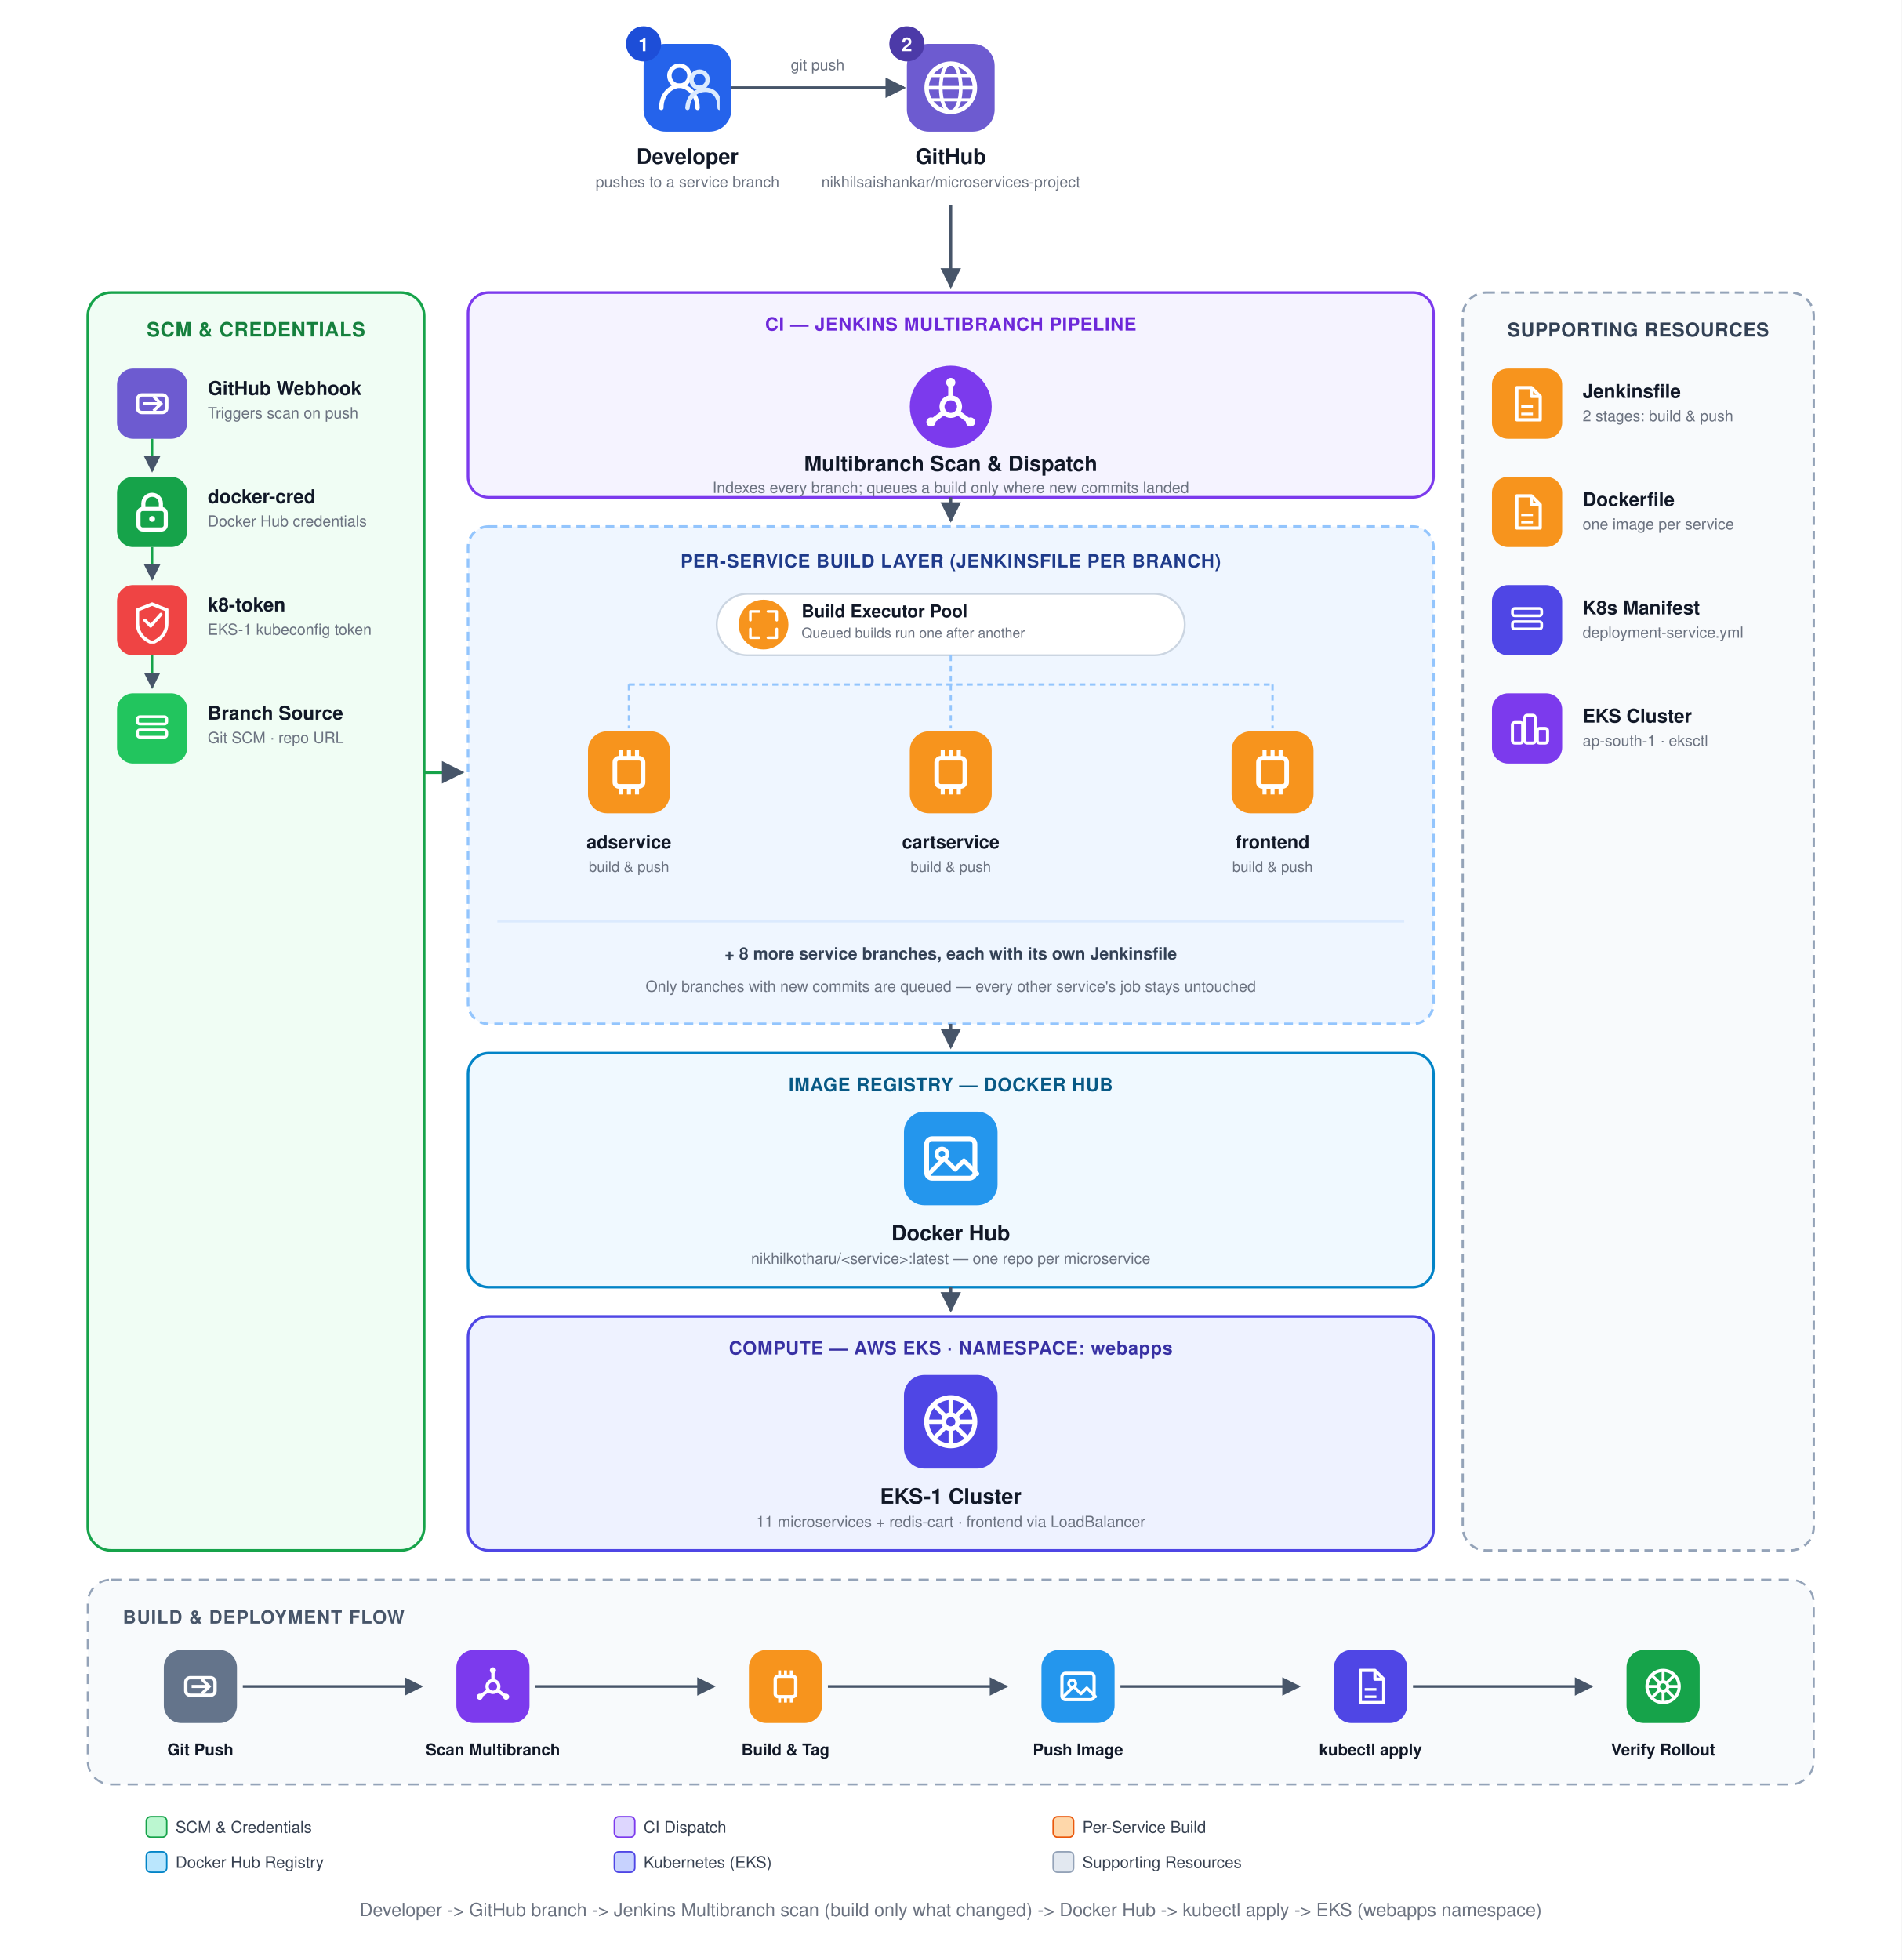
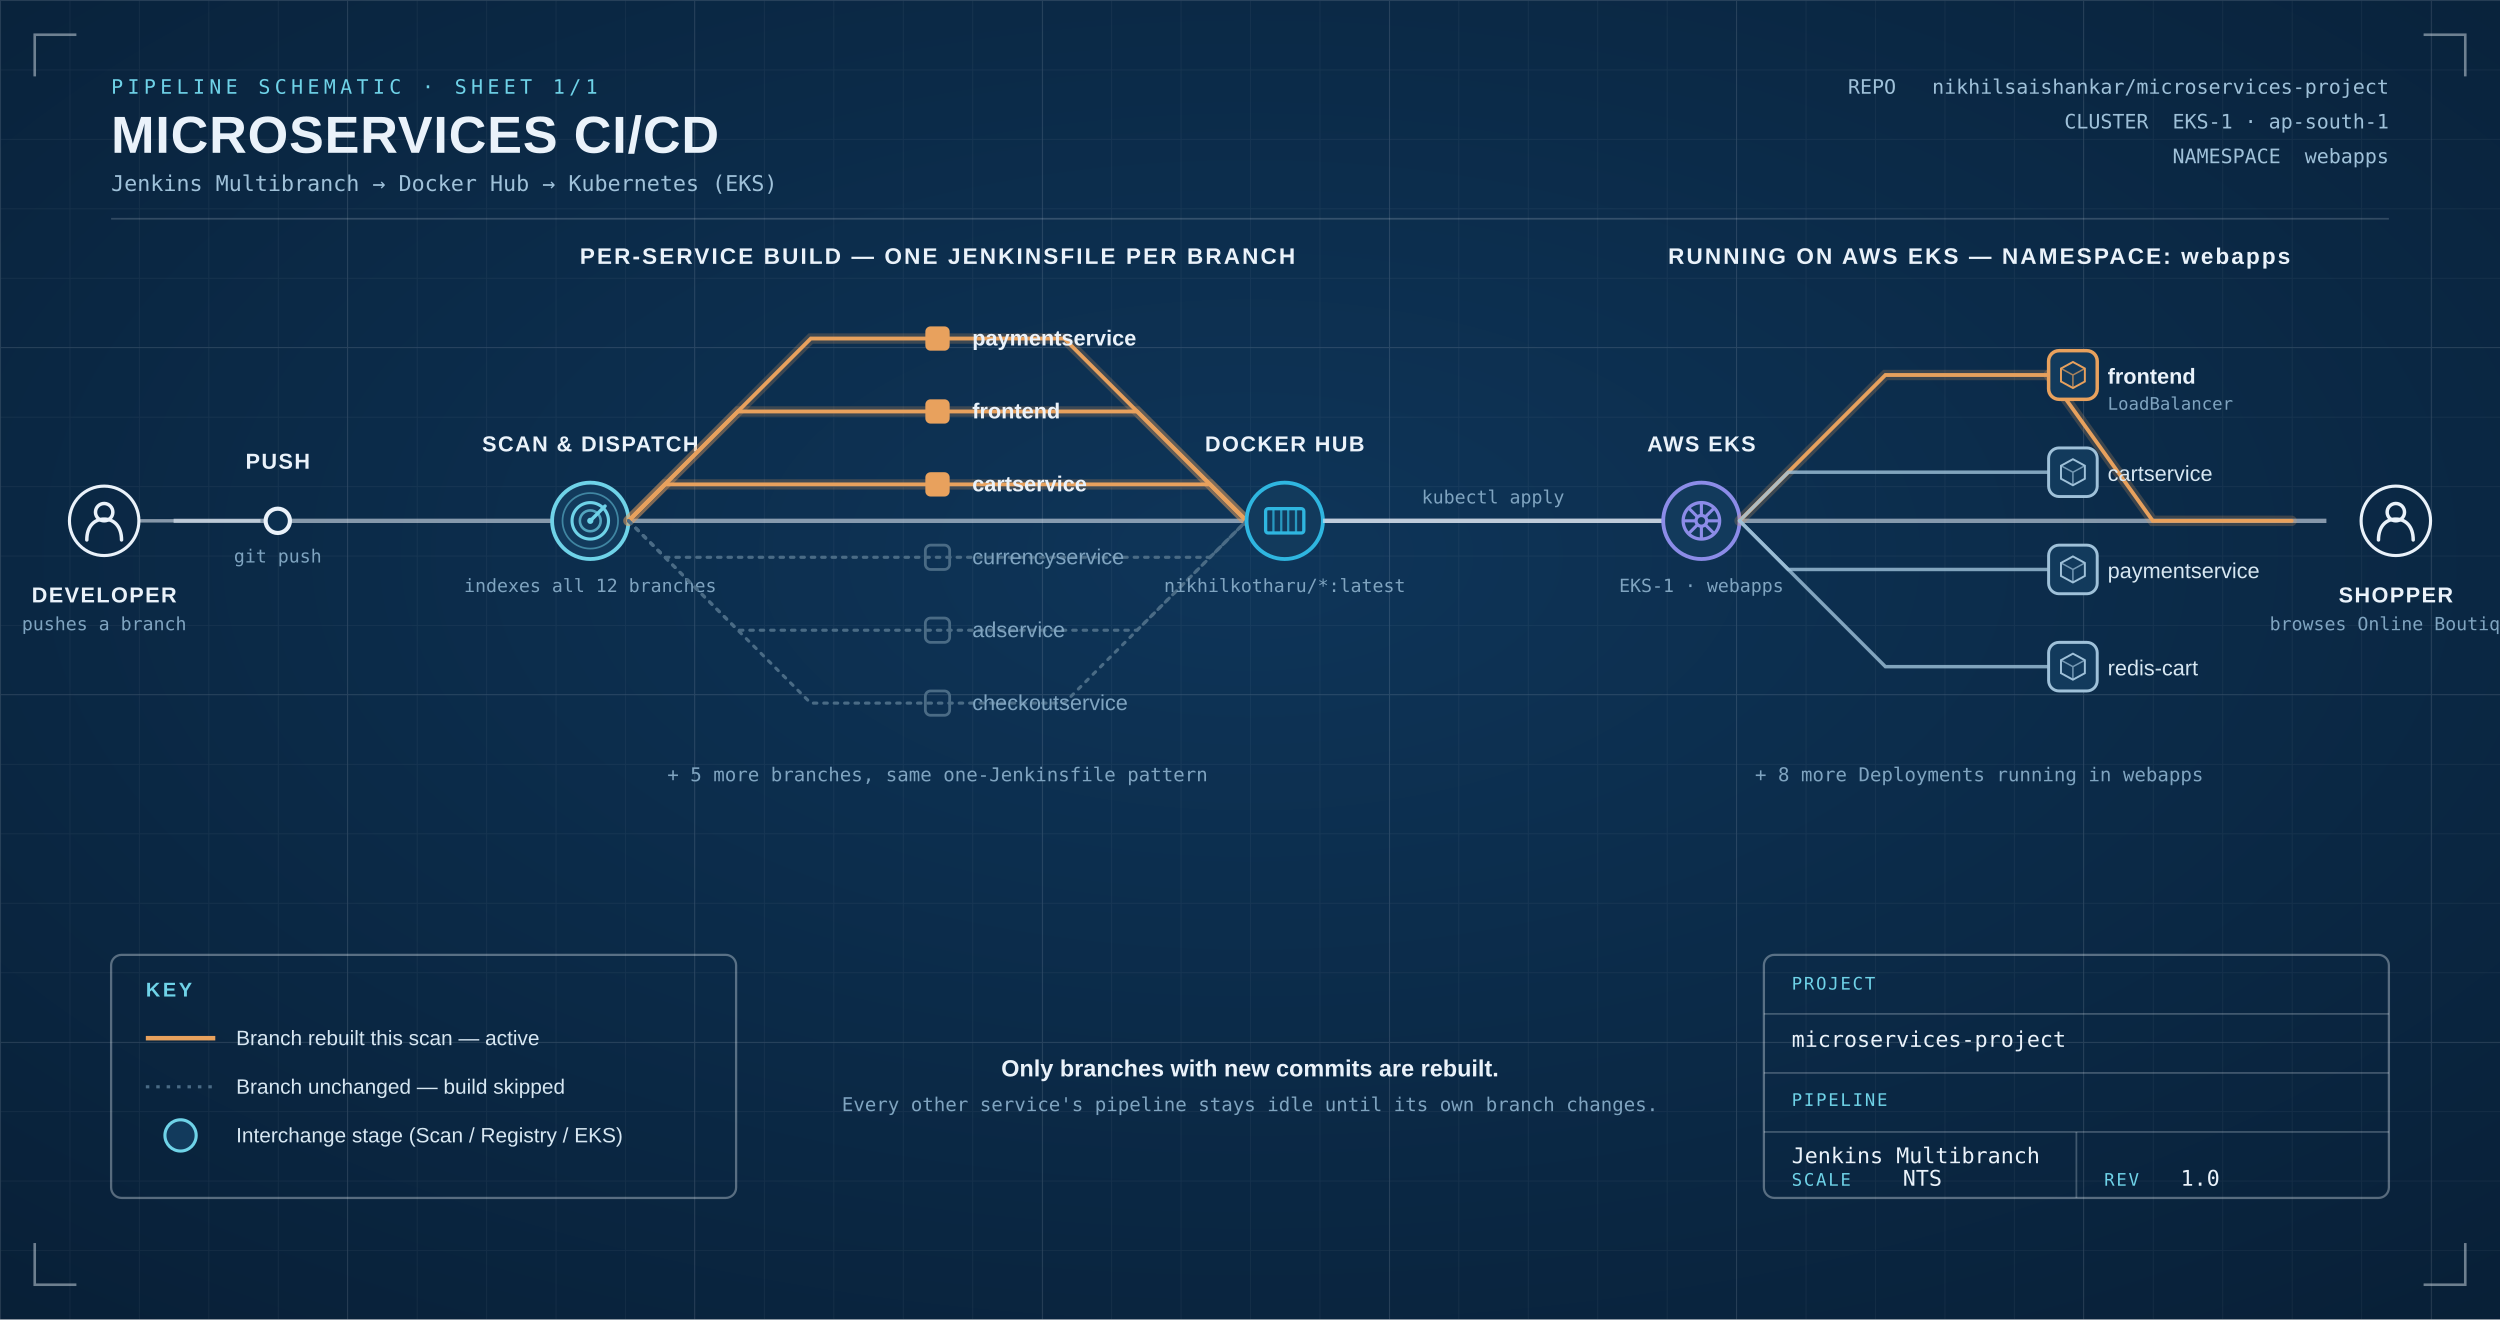
- <svg xmlns="http://www.w3.org/2000/svg" viewBox="0 0 1300 1340" font-family="'Segoe UI', Helvetica, Arial, sans-serif">
+ <svg xmlns="http://www.w3.org/2000/svg" viewBox="0 0 1440 760" font-family="'Helvetica Neue', Arial, sans-serif">
  <defs>
-     <marker id="arrow" viewBox="0 0 10 10" refX="9" refY="5" markerWidth="7" markerHeight="7" orient="auto-start-reverse">
-       <path d="M0,0 L10,5 L0,10 z" fill="#475569" />
-     </marker>
-     <symbol id="i-users" viewBox="0 0 32 32">
-       <circle cx="12" cy="10" r="5" fill="none" stroke="#ffffff" stroke-width="2.2" />
-       <path d="M3,26 c0,-8 6,-11 9,-11 s9,3 9,11" fill="none" stroke="#ffffff" stroke-width="2.2" stroke-linecap="round" />
-       <circle cx="22" cy="12" r="4" fill="none" stroke="#dbeafe" stroke-width="2.2" />
-       <path d="M16,26 c0.5,-6.5 5,-9 9,-9 s7,3 7,9" fill="none" stroke="#dbeafe" stroke-width="2.2" stroke-linecap="round" />
+     <pattern id="grid-fine" width="40" height="40" patternUnits="userSpaceOnUse">
+       <path d="M40 0 H0 V40" fill="none" stroke="#EAF2FA" stroke-opacity="0.05" stroke-width="1" />
+     </pattern>
+     <pattern id="grid-major" width="200" height="200" patternUnits="userSpaceOnUse">
+       <path d="M200 0 H0 V200" fill="none" stroke="#EAF2FA" stroke-opacity="0.09" stroke-width="1.2" />
+     </pattern>
+     <radialGradient id="vignette" cx="50%" cy="42%" r="78%">
+       <stop offset="0%" stop-color="#0E3559" />
+       <stop offset="100%" stop-color="#081F36" />
+     </radialGradient>
+     <symbol id="i-person" viewBox="0 0 32 32">
+       <circle cx="16" cy="11" r="5" fill="none" stroke="currentColor" stroke-width="2" />
+       <path d="M6,27 C6,19 10.5,15 16,15 C21.5,15 26,19 26,27" fill="none" stroke="currentColor" stroke-width="2" stroke-linecap="round" />
    </symbol>
-     <symbol id="i-globe" viewBox="0 0 32 32">
-       <circle cx="16" cy="16" r="12" fill="none" stroke="#ffffff" stroke-width="2.2" />
-       <ellipse cx="16" cy="16" rx="5" ry="12" fill="none" stroke="#ffffff" stroke-width="1.8" />
-       <line x1="4" y1="16" x2="28" y2="16" stroke="#ffffff" stroke-width="1.8" />
-       <path d="M6,10 h20 M6,22 h20" fill="none" stroke="#ffffff" stroke-width="1.5" />
+     <symbol id="i-scan" viewBox="0 0 32 32">
+       <circle cx="16" cy="16" r="10.5" fill="none" stroke="currentColor" stroke-width="1.8" />
+       <circle cx="16" cy="16" r="6" fill="none" stroke="currentColor" stroke-width="1.5" stroke-opacity="0.7" />
+       <line x1="16" y1="16" x2="24.5" y2="7.5" stroke="currentColor" stroke-width="2" stroke-linecap="round" />
+       <circle cx="16" cy="16" r="1.8" fill="currentColor" />
    </symbol>
-     <symbol id="i-nat" viewBox="0 0 32 32">
-       <rect x="6" y="10" width="20" height="12" rx="3" fill="none" stroke="#ffffff" stroke-width="2.3" />
-       <path d="M10,16 h12 m-5,-5 l5,5 l-5,5" fill="none" stroke="#ffffff" stroke-width="2.1" />
+     <symbol id="i-container" viewBox="0 0 32 32">
+       <rect x="5" y="9" width="22" height="14" rx="1.4" fill="none" stroke="currentColor" stroke-width="1.9" />
+       <line x1="9.5" y1="9" x2="9.5" y2="23" stroke="currentColor" stroke-width="1.3" stroke-opacity="0.75" />
+       <line x1="14" y1="9" x2="14" y2="23" stroke="currentColor" stroke-width="1.3" stroke-opacity="0.75" />
+       <line x1="18" y1="9" x2="18" y2="23" stroke="currentColor" stroke-width="1.3" stroke-opacity="0.75" />
+       <line x1="22.5" y1="9" x2="22.5" y2="23" stroke="currentColor" stroke-width="1.3" stroke-opacity="0.75" />
    </symbol>
-     <symbol id="i-hub" viewBox="0 0 32 32">
-       <circle cx="16" cy="16" r="4" fill="none" stroke="#ffffff" stroke-width="2.3" />
-       <line x1="16" y1="12" x2="16" y2="5" stroke="#ffffff" stroke-width="2.3" />
-       <line x1="19" y1="18.5" x2="25" y2="23" stroke="#ffffff" stroke-width="2.3" />
-       <line x1="13" y1="18.5" x2="7" y2="23" stroke="#ffffff" stroke-width="2.3" />
-       <circle cx="16" cy="5" r="2.1" fill="#ffffff" />
-       <circle cx="25" cy="23" r="2.1" fill="#ffffff" />
-       <circle cx="7" cy="23" r="2.1" fill="#ffffff" />
+     <symbol id="i-helm" viewBox="0 0 32 32">
+       <circle cx="16" cy="16" r="10.5" fill="none" stroke="currentColor" stroke-width="1.9" />
+       <circle cx="16" cy="16" r="3.1" fill="none" stroke="currentColor" stroke-width="1.9" />
+       <line x1="16" y1="5.5" x2="16" y2="12.9" stroke="currentColor" stroke-width="1.8" />
+       <line x1="16" y1="19.1" x2="16" y2="26.5" stroke="currentColor" stroke-width="1.8" />
+       <line x1="5.5" y1="16" x2="12.9" y2="16" stroke="currentColor" stroke-width="1.8" />
+       <line x1="19.1" y1="16" x2="26.5" y2="16" stroke="currentColor" stroke-width="1.8" />
+       <line x1="8.9" y1="8.9" x2="13.7" y2="13.7" stroke="currentColor" stroke-width="1.8" />
+       <line x1="18.3" y1="18.3" x2="23.1" y2="23.1" stroke="currentColor" stroke-width="1.8" />
+       <line x1="23.1" y1="8.9" x2="18.3" y2="13.7" stroke="currentColor" stroke-width="1.8" />
+       <line x1="13.7" y1="18.3" x2="8.9" y2="23.1" stroke="currentColor" stroke-width="1.8" />
    </symbol>
-     <symbol id="i-chip" viewBox="0 0 32 32">
-       <rect x="9" y="9" width="14" height="14" rx="2" fill="none" stroke="#ffffff" stroke-width="2.3" />
-       <line x1="12" y1="9" x2="12" y2="5" stroke="#ffffff" stroke-width="2" />
-       <line x1="16" y1="9" x2="16" y2="5" stroke="#ffffff" stroke-width="2" />
-       <line x1="20" y1="9" x2="20" y2="5" stroke="#ffffff" stroke-width="2" />
-       <line x1="12" y1="23" x2="12" y2="27" stroke="#ffffff" stroke-width="2" />
-       <line x1="16" y1="23" x2="16" y2="27" stroke="#ffffff" stroke-width="2" />
-       <line x1="20" y1="23" x2="20" y2="27" stroke="#ffffff" stroke-width="2" />
-     </symbol>
-     <symbol id="i-shield" viewBox="0 0 32 32">
-       <path d="M16,5 l10,4 v9 c0,7.5 -5,11.5 -10,13.5 c-5,-2 -10,-6 -10,-13.5 v-9 z" fill="none" stroke="#ffffff" stroke-width="2.3" />
-       <path d="M11,16 l4,4 l7,-8" fill="none" stroke="#ffffff" stroke-width="2.2" stroke-linecap="round" stroke-linejoin="round" />
-     </symbol>
-     <symbol id="i-list" viewBox="0 0 32 32">
-       <rect x="6" y="8" width="20" height="5" rx="1.5" fill="none" stroke="#ffffff" stroke-width="1.9" />
-       <rect x="6" y="17" width="20" height="5" rx="1.5" fill="none" stroke="#ffffff" stroke-width="1.9" />
-     </symbol>
-     <symbol id="i-doc" viewBox="0 0 32 32">
-       <path d="M9,5 h10 l6,6 v16 h-16 z" fill="none" stroke="#ffffff" stroke-width="2.2" stroke-linejoin="round" />
-       <path d="M19,5 v6 h6" fill="none" stroke="#ffffff" stroke-width="2.2" stroke-linejoin="round" />
-       <line x1="12" y1="18" x2="20" y2="18" stroke="#ffffff" stroke-width="1.8" />
-       <line x1="12" y1="23" x2="20" y2="23" stroke="#ffffff" stroke-width="1.8" />
-     </symbol>
-     <symbol id="i-image" viewBox="0 0 32 32">
-       <rect x="5" y="7" width="22" height="18" rx="2.5" fill="none" stroke="#ffffff" stroke-width="2.2" />
-       <circle cx="12" cy="14" r="2.4" fill="none" stroke="#ffffff" stroke-width="1.9" />
-       <path d="M6,23 l7,-7 l5,5 l4,-4 l6,6" fill="none" stroke="#ffffff" stroke-width="2" stroke-linejoin="round" stroke-linecap="round" />
-     </symbol>
-     <symbol id="i-scale" viewBox="0 0 32 32">
-       <rect x="6" y="12" width="7" height="14" rx="1.5" fill="none" stroke="#ffffff" stroke-width="2.1" />
-       <rect x="14.5" y="7" width="7" height="19" rx="1.5" fill="none" stroke="#ffffff" stroke-width="2.1" />
-       <rect x="23" y="16" width="7" height="10" rx="1.5" fill="none" stroke="#ffffff" stroke-width="2.1" />
-     </symbol>
-     <symbol id="i-expand" viewBox="0 0 32 32">
-       <path d="M4,12 V4 H12" fill="none" stroke="#ffffff" stroke-width="2.4" stroke-linecap="round" stroke-linejoin="round" />
-       <path d="M28,12 V4 H20" fill="none" stroke="#ffffff" stroke-width="2.4" stroke-linecap="round" stroke-linejoin="round" />
-       <path d="M4,20 V28 H12" fill="none" stroke="#ffffff" stroke-width="2.4" stroke-linecap="round" stroke-linejoin="round" />
-       <path d="M28,20 V28 H20" fill="none" stroke="#ffffff" stroke-width="2.4" stroke-linecap="round" stroke-linejoin="round" />
-     </symbol>
-     <symbol id="i-lock" viewBox="0 0 24 24">
-       <rect x="5" y="10.5" width="14" height="10.5" rx="2.2" fill="none" stroke="currentColor" stroke-width="2.1" />
-       <path d="M7.5,10.5 v-2.8 a4.5,4.5 0 0 1 9,0 v2.8" fill="none" stroke="currentColor" stroke-width="2.1" />
-       <circle cx="12" cy="15.6" r="1.5" fill="currentColor" />
-     </symbol>
-     <symbol id="i-wheel" viewBox="0 0 32 32">
-       <circle cx="16" cy="16" r="11" fill="none" stroke="#ffffff" stroke-width="2.2" />
-       <circle cx="16" cy="16" r="3.2" fill="none" stroke="#ffffff" stroke-width="2.2" />
-       <line x1="16" y1="5" x2="16" y2="12.8" stroke="#ffffff" stroke-width="2" />
-       <line x1="16" y1="19.2" x2="16" y2="27" stroke="#ffffff" stroke-width="2" />
-       <line x1="5" y1="16" x2="12.8" y2="16" stroke="#ffffff" stroke-width="2" />
-       <line x1="19.2" y1="16" x2="27" y2="16" stroke="#ffffff" stroke-width="2" />
-       <line x1="8.3" y1="8.3" x2="13.5" y2="13.5" stroke="#ffffff" stroke-width="2" />
-       <line x1="18.5" y1="18.5" x2="23.7" y2="23.7" stroke="#ffffff" stroke-width="2" />
-       <line x1="23.7" y1="8.3" x2="18.5" y2="13.5" stroke="#ffffff" stroke-width="2" />
-       <line x1="13.5" y1="18.5" x2="8.3" y2="23.7" stroke="#ffffff" stroke-width="2" />
+     <symbol id="i-pod" viewBox="0 0 32 32">
+       <path d="M16,4 L27,10 V22 L16,28 L5,22 V10 Z" fill="none" stroke="currentColor" stroke-width="1.8" />
+       <path d="M16,16 L27,10 M16,16 V28 M16,16 L5,10" fill="none" stroke="currentColor" stroke-width="1.4" stroke-opacity="0.7" />
    </symbol>
  </defs>
-   <rect x="0" y="0" width="1300" height="1340" fill="#ffffff" />
-   <g>
-     <rect x="440" y="30" width="60" height="60" rx="15" fill="#2563eb" />
-     <use href="#i-users" x="448" y="38" width="44" height="44" />
-     <circle cx="440" cy="30" r="12" fill="#1d4ed8" />
-     <text x="440" y="35" text-anchor="middle" font-size="13" font-weight="800" fill="#ffffff">1</text>
-     <text x="470" y="112" text-anchor="middle" font-size="14.5" font-weight="700" fill="#111827">Developer</text>
-     <text x="470" y="128" text-anchor="middle" font-size="10.5" fill="#6b7280">pushes to a service branch</text>
+   <rect x="0" y="0" width="1440" height="760" fill="url(#vignette)" />
+   <rect x="0" y="0" width="1440" height="760" fill="url(#grid-fine)" />
+   <rect x="0" y="0" width="1440" height="760" fill="url(#grid-major)" />
+   <g stroke="#EAF2FA" stroke-opacity="0.45" stroke-width="1.5" fill="none">
+     <path d="M20,44 V20 H44" />
+     <path d="M1396,20 H1420 V44" />
+     <path d="M20,716 V740 H44" />
+     <path d="M1396,740 H1420 V716" />
  </g>
-   <line x1="500" y1="60" x2="618" y2="60" stroke="#475569" stroke-width="2" marker-end="url(#arrow)" />
-   <text x="559" y="48" text-anchor="middle" font-size="10.5" fill="#6b7280">git push</text>
-   <g>
-     <rect x="620" y="30" width="60" height="60" rx="15" fill="#6d5bd0" />
-     <use href="#i-globe" x="628" y="38" width="44" height="44" />
-     <circle cx="620" cy="30" r="12" fill="#4c3aa8" />
-     <text x="620" y="35" text-anchor="middle" font-size="13" font-weight="800" fill="#ffffff">2</text>
-     <text x="650" y="112" text-anchor="middle" font-size="14.5" font-weight="700" fill="#111827">GitHub</text>
-     <text x="650" y="128" text-anchor="middle" font-size="10.5" fill="#6b7280">nikhilsaishankar/microservices-project</text>
+   <text x="64" y="54" font-family="ui-monospace,'SF Mono',Consolas,monospace" font-size="11.5" letter-spacing="2.5" fill="#6FD3E8">PIPELINE SCHEMATIC · SHEET 1/1</text>
+   <text x="64" y="88" font-size="30" font-weight="800" letter-spacing="0.5" fill="#EAF2FA">MICROSERVICES CI/CD</text>
+   <text x="64" y="110" font-family="ui-monospace,'SF Mono',Consolas,monospace" font-size="12.5" fill="#9FC1D9">Jenkins Multibranch → Docker Hub → Kubernetes (EKS)</text>
+   <g font-family="ui-monospace,'SF Mono',Consolas,monospace" font-size="11.5" fill="#9FC1D9" text-anchor="end">
+     <text x="1376" y="54">REPO   nikhilsaishankar/microservices-project</text>
+     <text x="1376" y="74">CLUSTER  EKS-1 · ap-south-1</text>
+     <text x="1376" y="94">NAMESPACE  webapps</text>
  </g>
-   <line x1="650" y1="140" x2="650" y2="196" stroke="#475569" stroke-width="2" marker-end="url(#arrow)" />
-   <rect x="60" y="200" width="230" height="860" rx="16" fill="#f0fdf4" stroke="#16a34a" stroke-width="1.8" />
-   <text x="175" y="230" text-anchor="middle" font-size="13.5" font-weight="800" fill="#15803d" letter-spacing="0.4">SCM &amp; CREDENTIALS</text>
-   <g>
-     <rect x="80" y="252" width="48" height="48" rx="11" fill="#6d5bd0" />
-     <use href="#i-nat" x="88" y="260" width="32" height="32" />
-     <text x="142" y="270" font-size="13" font-weight="700" fill="#111827">GitHub Webhook</text>
-     <text x="142" y="286" font-size="10.5" fill="#6b7280">Triggers scan on push</text>
+   <line x1="64" y1="126" x2="1376" y2="126" stroke="#EAF2FA" stroke-opacity="0.18" stroke-width="1" />
+   <line x1="100" y1="300" x2="1340" y2="300" stroke="#EAF2FA" stroke-opacity="0.55" stroke-width="2.5" />
+   <text x="540" y="152" text-anchor="middle" font-size="13" font-weight="700" letter-spacing="1.2" fill="#EAF2FA">PER-SERVICE BUILD — ONE JENKINSFILE PER BRANCH</text>
+   <text x="1140" y="152" text-anchor="middle" font-size="13" font-weight="700" letter-spacing="1.2" fill="#EAF2FA">RUNNING ON AWS EKS — NAMESPACE: webapps</text>
+   <g color="#EAF2FA">
+     <circle cx="60" cy="300" r="20" fill="none" stroke="#EAF2FA" stroke-width="1.8" />
+     <use href="#i-person" x="44" y="284" width="32" height="32" />
  </g>
-   <line x1="104" y1="300" x2="104" y2="322" stroke="#16a34a" stroke-width="1.6" marker-end="url(#arrow)" />
-   <g>
-     <rect x="80" y="326" width="48" height="48" rx="11" fill="#16a34a" />
-     <use href="#i-lock" x="88" y="334" width="32" height="32" color="#ffffff" />
-     <text x="142" y="344" font-size="13" font-weight="700" fill="#111827">docker-cred</text>
-     <text x="142" y="360" font-size="10.5" fill="#6b7280">Docker Hub credentials</text>
-   </g>
-   <line x1="104" y1="374" x2="104" y2="396" stroke="#16a34a" stroke-width="1.6" marker-end="url(#arrow)" />
-   <g>
-     <rect x="80" y="400" width="48" height="48" rx="11" fill="#ef4444" />
-     <use href="#i-shield" x="88" y="408" width="32" height="32" />
-     <text x="142" y="418" font-size="13" font-weight="700" fill="#111827">k8-token</text>
-     <text x="142" y="434" font-size="10.5" fill="#6b7280">EKS-1 kubeconfig token</text>
-   </g>
-   <line x1="104" y1="448" x2="104" y2="470" stroke="#16a34a" stroke-width="1.6" marker-end="url(#arrow)" />
-   <g>
-     <rect x="80" y="474" width="48" height="48" rx="11" fill="#22c55e" />
-     <use href="#i-list" x="88" y="482" width="32" height="32" />
-     <text x="142" y="492" font-size="13" font-weight="700" fill="#111827">Branch Source</text>
-     <text x="142" y="508" font-size="10.5" fill="#6b7280">Git SCM · repo URL</text>
-   </g>
-   <line x1="290" y1="528" x2="316" y2="528" stroke="#16a34a" stroke-width="2.2" marker-end="url(#arrow)" />
-   <rect x="320" y="200" width="660" height="140" rx="14" fill="#f5f3ff" stroke="#7c3aed" stroke-width="1.8" />
-   <text x="650" y="226" text-anchor="middle" font-size="12.5" font-weight="800" fill="#6d28d9" letter-spacing="0.4">CI — JENKINS MULTIBRANCH PIPELINE</text>
-   <g>
-     <circle cx="650" cy="278" r="28" fill="#7c3aed" />
-     <use href="#i-hub" x="626" y="254" width="48" height="48" />
-   </g>
-   <text x="650" y="322" text-anchor="middle" font-size="14.5" font-weight="700" fill="#111827">Multibranch Scan &amp; Dispatch</text>
-   <text x="650" y="337" text-anchor="middle" font-size="10.5" fill="#6b7280">Indexes every branch; queues a build only where new commits landed</text>
-   <line x1="650" y1="340" x2="650" y2="356" stroke="#475569" stroke-width="2" marker-end="url(#arrow)" />
-   <rect x="320" y="360" width="660" height="340" rx="14" fill="#eff6ff" stroke="#93c5fd" stroke-width="1.8" stroke-dasharray="6 4" />
-   <text x="650" y="388" text-anchor="middle" font-size="12.5" font-weight="800" fill="#1e3a8a" letter-spacing="0.4">PER-SERVICE BUILD LAYER (JENKINSFILE PER BRANCH)</text>
-   <g>
-     <rect x="490" y="406" width="320" height="42" rx="21" fill="#ffffff" stroke="#cbd5e1" stroke-width="1.3" />
-     <circle cx="522" cy="427" r="17" fill="#f7941d" />
-     <use href="#i-expand" x="510" y="415" width="24" height="24" />
-     <text x="548" y="422" font-size="12" font-weight="700" fill="#111827">Build Executor Pool</text>
-     <text x="548" y="436" font-size="9.5" fill="#6b7280">Queued builds run one after another</text>
-   </g>
-   <line x1="650" y1="448" x2="650" y2="468" stroke="#93c5fd" stroke-width="1.6" stroke-dasharray="4 3" />
-   <line x1="430" y1="468" x2="870" y2="468" stroke="#93c5fd" stroke-width="1.6" stroke-dasharray="4 3" />
-   <line x1="430" y1="468" x2="430" y2="498" stroke="#93c5fd" stroke-width="1.6" stroke-dasharray="4 3" />
-   <line x1="650" y1="468" x2="650" y2="498" stroke="#93c5fd" stroke-width="1.6" stroke-dasharray="4 3" />
-   <line x1="870" y1="468" x2="870" y2="498" stroke="#93c5fd" stroke-width="1.6" stroke-dasharray="4 3" />
-   <g>
-     <rect x="402" y="500" width="56" height="56" rx="13" fill="#f7941d" />
-     <use href="#i-chip" x="408" y="506" width="44" height="44" />
-   </g>
-   <text x="430" y="580" text-anchor="middle" font-size="12.5" font-weight="700" fill="#111827">adservice</text>
-   <text x="430" y="596" text-anchor="middle" font-size="10" fill="#6b7280">build &amp; push</text>
-   <g>
-     <rect x="622" y="500" width="56" height="56" rx="13" fill="#f7941d" />
-     <use href="#i-chip" x="628" y="506" width="44" height="44" />
-   </g>
-   <text x="650" y="580" text-anchor="middle" font-size="12.5" font-weight="700" fill="#111827">cartservice</text>
-   <text x="650" y="596" text-anchor="middle" font-size="10" fill="#6b7280">build &amp; push</text>
-   <g>
-     <rect x="842" y="500" width="56" height="56" rx="13" fill="#f7941d" />
-     <use href="#i-chip" x="848" y="506" width="44" height="44" />
-   </g>
-   <text x="870" y="580" text-anchor="middle" font-size="12.5" font-weight="700" fill="#111827">frontend</text>
-   <text x="870" y="596" text-anchor="middle" font-size="10" fill="#6b7280">build &amp; push</text>
-   <line x1="340" y1="630" x2="960" y2="630" stroke="#dbeafe" stroke-width="1.4" />
-   <text x="650" y="656" text-anchor="middle" font-size="11.5" font-weight="600" fill="#334155">+ 8 more service branches, each with its own Jenkinsfile</text>
-   <text x="650" y="678" text-anchor="middle" font-size="10.5" fill="#6b7280">Only branches with new commits are queued — every other service's job stays untouched</text>
-   <line x1="650" y1="700" x2="650" y2="716" stroke="#475569" stroke-width="2" marker-end="url(#arrow)" />
-   <rect x="320" y="720" width="660" height="160" rx="14" fill="#f0f9ff" stroke="#0284c7" stroke-width="1.8" />
-   <text x="650" y="746" text-anchor="middle" font-size="12.5" font-weight="800" fill="#075985" letter-spacing="0.4">IMAGE REGISTRY — DOCKER HUB</text>
-   <g>
-     <rect x="618" y="760" width="64" height="64" rx="14" fill="#2496ED" />
-     <use href="#i-image" x="626" y="768" width="48" height="48" />
-   </g>
-   <text x="650" y="848" text-anchor="middle" font-size="14.5" font-weight="700" fill="#111827">Docker Hub</text>
-   <text x="650" y="864" text-anchor="middle" font-size="10.5" fill="#6b7280">nikhilkotharu/&lt;service&gt;:latest — one repo per microservice</text>
-   <line x1="650" y1="880" x2="650" y2="896" stroke="#475569" stroke-width="2" marker-end="url(#arrow)" />
-   <rect x="320" y="900" width="660" height="160" rx="14" fill="#eef2ff" stroke="#4f46e5" stroke-width="1.8" />
-   <text x="650" y="926" text-anchor="middle" font-size="12.5" font-weight="800" fill="#3730a3" letter-spacing="0.4">COMPUTE — AWS EKS · NAMESPACE: webapps</text>
-   <g>
-     <rect x="618" y="940" width="64" height="64" rx="14" fill="#4f46e5" />
-     <use href="#i-wheel" x="626" y="948" width="48" height="48" />
-   </g>
-   <text x="650" y="1028" text-anchor="middle" font-size="14.5" font-weight="700" fill="#111827">EKS-1 Cluster</text>
-   <text x="650" y="1044" text-anchor="middle" font-size="10.5" fill="#6b7280">11 microservices + redis-cart · frontend via LoadBalancer</text>
-   <rect x="1000" y="200" width="240" height="860" rx="16" fill="#f8fafc" stroke="#94a3b8" stroke-width="1.6" stroke-dasharray="6 4" />
-   <text x="1120" y="230" text-anchor="middle" font-size="13" font-weight="800" fill="#334155" letter-spacing="0.4">SUPPORTING RESOURCES</text>
-   <g>
-     <rect x="1020" y="252" width="48" height="48" rx="11" fill="#f7941d" />
-     <use href="#i-doc" x="1028" y="260" width="32" height="32" />
-     <text x="1082" y="272" font-size="13" font-weight="700" fill="#111827">Jenkinsfile</text>
-     <text x="1082" y="288" font-size="10.5" fill="#6b7280">2 stages: build &amp; push</text>
+   <text x="60" y="347" text-anchor="middle" font-size="12.5" font-weight="700" letter-spacing="0.8" fill="#EAF2FA">DEVELOPER</text>
+   <text x="60" y="363" text-anchor="middle" font-family="ui-monospace,'SF Mono',Consolas,monospace" font-size="10.5" fill="#7FA4C0">pushes a branch</text>
+   <line x1="80" y1="300" x2="150" y2="300" stroke="#EAF2FA" stroke-opacity="0.55" stroke-width="2" />
+   <circle cx="160" cy="300" r="7" fill="#0B2F4F" stroke="#EAF2FA" stroke-width="2.4" />
+   <text x="160" y="270" text-anchor="middle" font-size="12.5" font-weight="700" letter-spacing="0.8" fill="#EAF2FA">PUSH</text>
+   <text x="160" y="324" text-anchor="middle" font-family="ui-monospace,'SF Mono',Consolas,monospace" font-size="10.5" fill="#7FA4C0">git push</text>
+   <circle cx="340" cy="300" r="22" fill="#123A5C" stroke="#6FD3E8" stroke-width="2.2" />
+   <circle cx="340" cy="300" r="16" fill="none" stroke="#6FD3E8" stroke-width="1" stroke-opacity="0.5" />
+   <use href="#i-scan" x="324" y="284" width="32" height="32" color="#6FD3E8" />
+   <text x="340" y="260" text-anchor="middle" font-size="12.5" font-weight="700" letter-spacing="0.8" fill="#EAF2FA">SCAN &amp; DISPATCH</text>
+   <text x="340" y="341" text-anchor="middle" font-family="ui-monospace,'SF Mono',Consolas,monospace" font-size="10.5" fill="#7FA4C0">indexes all 12 branches</text>
+   <g fill="none" stroke-linecap="round">
+     <path d="M362,300 L467,195 L613,195 L718,300" stroke="#E8A15D" stroke-width="6" stroke-opacity="0.22" />
+     <path d="M362,300 L467,195 L613,195 L718,300" stroke="#E8A15D" stroke-width="2.2" />
+     <path d="M362,300 L425,237 L655,237 L718,300" stroke="#E8A15D" stroke-width="6" stroke-opacity="0.22" />
+     <path d="M362,300 L425,237 L655,237 L718,300" stroke="#E8A15D" stroke-width="2.2" />
+     <path d="M362,300 L383,279 L697,279 L718,300" stroke="#E8A15D" stroke-width="6" stroke-opacity="0.22" />
+     <path d="M362,300 L383,279 L697,279 L718,300" stroke="#E8A15D" stroke-width="2.2" />
+     <path d="M362,300 L383,321 L697,321 L718,300" stroke="#4A6B85" stroke-width="1.8" stroke-dasharray="2 4" />
+     <path d="M362,300 L425,363 L655,363 L718,300" stroke="#4A6B85" stroke-width="1.8" stroke-dasharray="2 4" />
+     <path d="M362,300 L467,405 L613,405 L718,300" stroke="#4A6B85" stroke-width="1.8" stroke-dasharray="2 4" />
  </g>
  <g>
-     <rect x="1020" y="326" width="48" height="48" rx="11" fill="#f7941d" />
-     <use href="#i-doc" x="1028" y="334" width="32" height="32" />
-     <text x="1082" y="346" font-size="13" font-weight="700" fill="#111827">Dockerfile</text>
-     <text x="1082" y="362" font-size="10.5" fill="#6b7280">one image per service</text>
+     <rect x="533" y="188" width="14" height="14" rx="3" fill="#E8A15D" />
+     <text x="560" y="199" font-size="12.5" font-weight="700" fill="#EAF2FA">paymentservice</text>
  </g>
  <g>
-     <rect x="1020" y="400" width="48" height="48" rx="11" fill="#4f46e5" />
-     <use href="#i-list" x="1028" y="408" width="32" height="32" />
-     <text x="1082" y="420" font-size="13" font-weight="700" fill="#111827">K8s Manifest</text>
-     <text x="1082" y="436" font-size="10.5" fill="#6b7280">deployment-service.yml</text>
+     <rect x="533" y="230" width="14" height="14" rx="3" fill="#E8A15D" />
+     <text x="560" y="241" font-size="12.5" font-weight="700" fill="#EAF2FA">frontend</text>
  </g>
  <g>
-     <rect x="1020" y="474" width="48" height="48" rx="11" fill="#7c3aed" />
-     <use href="#i-scale" x="1028" y="482" width="32" height="32" />
-     <text x="1082" y="494" font-size="13" font-weight="700" fill="#111827">EKS Cluster</text>
-     <text x="1082" y="510" font-size="10.5" fill="#6b7280">ap-south-1 · eksctl</text>
+     <rect x="533" y="272" width="14" height="14" rx="3" fill="#E8A15D" />
+     <text x="560" y="283" font-size="12.5" font-weight="700" fill="#EAF2FA">cartservice</text>
  </g>
-   <rect x="60" y="1080" width="1180" height="140" rx="16" fill="#f8fafc" stroke="#94a3b8" stroke-width="1.4" stroke-dasharray="7 5" />
-   <text x="84" y="1110" font-size="12.5" font-weight="800" fill="#475569" letter-spacing="0.6">BUILD &amp; DEPLOYMENT FLOW</text>
  <g>
-     <rect x="112" y="1128" width="50" height="50" rx="12" fill="#64748b" />
-     <use href="#i-nat" x="121" y="1137" width="32" height="32" />
-     <text x="137" y="1200" text-anchor="middle" font-size="11" font-weight="600" fill="#111827">Git Push</text>
+     <rect x="533" y="314" width="14" height="14" rx="3" fill="none" stroke="#4A6B85" stroke-width="1.6" />
+     <text x="560" y="325" font-size="12.5" fill="#7FA4C0">currencyservice</text>
  </g>
-   <line x1="166" y1="1153" x2="288" y2="1153" stroke="#475569" stroke-width="1.8" marker-end="url(#arrow)" />
  <g>
-     <rect x="312" y="1128" width="50" height="50" rx="12" fill="#7c3aed" />
-     <use href="#i-hub" x="321" y="1137" width="32" height="32" />
-     <text x="337" y="1200" text-anchor="middle" font-size="11" font-weight="600" fill="#111827">Scan Multibranch</text>
+     <rect x="533" y="356" width="14" height="14" rx="3" fill="none" stroke="#4A6B85" stroke-width="1.6" />
+     <text x="560" y="367" font-size="12.5" fill="#7FA4C0">adservice</text>
  </g>
-   <line x1="366" y1="1153" x2="488" y2="1153" stroke="#475569" stroke-width="1.8" marker-end="url(#arrow)" />
  <g>
-     <rect x="512" y="1128" width="50" height="50" rx="12" fill="#f7941d" />
-     <use href="#i-chip" x="521" y="1137" width="32" height="32" />
-     <text x="537" y="1200" text-anchor="middle" font-size="11" font-weight="600" fill="#111827">Build &amp; Tag</text>
+     <rect x="533" y="398" width="14" height="14" rx="3" fill="none" stroke="#4A6B85" stroke-width="1.6" />
+     <text x="560" y="409" font-size="12.5" fill="#7FA4C0">checkoutservice</text>
  </g>
-   <line x1="566" y1="1153" x2="688" y2="1153" stroke="#475569" stroke-width="1.8" marker-end="url(#arrow)" />
-   <g>
-     <rect x="712" y="1128" width="50" height="50" rx="12" fill="#2496ED" />
-     <use href="#i-image" x="721" y="1137" width="32" height="32" />
-     <text x="737" y="1200" text-anchor="middle" font-size="11" font-weight="600" fill="#111827">Push Image</text>
+   <text x="540" y="450" text-anchor="middle" font-family="ui-monospace,'SF Mono',Consolas,monospace" font-size="11" fill="#7FA4C0">+ 5 more branches, same one-Jenkinsfile pattern</text>
+   <circle cx="740" cy="300" r="22" fill="#123A5C" stroke="#2FB6E0" stroke-width="2.2" />
+   <use href="#i-container" x="724" y="284" width="32" height="32" color="#2FB6E0" />
+   <text x="740" y="260" text-anchor="middle" font-size="12.5" font-weight="700" letter-spacing="0.8" fill="#EAF2FA">DOCKER HUB</text>
+   <text x="740" y="341" text-anchor="middle" font-family="ui-monospace,'SF Mono',Consolas,monospace" font-size="10.5" fill="#7FA4C0">nikhilkotharu/*:latest</text>
+   <line x1="762" y1="300" x2="958" y2="300" stroke="#EAF2FA" stroke-opacity="0.55" stroke-width="2.5" />
+   <text x="860" y="290" text-anchor="middle" font-family="ui-monospace,'SF Mono',Consolas,monospace" font-size="10.5" fill="#7FA4C0">kubectl apply</text>
+   <circle cx="980" cy="300" r="22" fill="#123A5C" stroke="#8C8CE8" stroke-width="2.2" />
+   <use href="#i-helm" x="964" y="284" width="32" height="32" color="#8C8CE8" />
+   <text x="980" y="260" text-anchor="middle" font-size="12.5" font-weight="700" letter-spacing="0.8" fill="#EAF2FA">AWS EKS</text>
+   <text x="980" y="341" text-anchor="middle" font-family="ui-monospace,'SF Mono',Consolas,monospace" font-size="10.5" fill="#7FA4C0">EKS-1 · webapps</text>
+   <g fill="none" stroke-linecap="round">
+     <path d="M1002,300 L1086,216 L1180,216" stroke="#E8A15D" stroke-width="6" stroke-opacity="0.22" />
+     <path d="M1002,300 L1086,216 L1180,216" stroke="#E8A15D" stroke-width="2.2" />
+     <path d="M1180,216 L1240,300 L1320,300" stroke="#E8A15D" stroke-width="6" stroke-opacity="0.22" />
+     <path d="M1180,216 L1240,300 L1320,300" stroke="#E8A15D" stroke-width="2.2" />
+     <path d="M1002,300 L1030,272 L1180,272" stroke="#9FC1D9" stroke-width="2" stroke-opacity="0.8" />
+     <path d="M1002,300 L1030,328 L1180,328" stroke="#9FC1D9" stroke-width="2" stroke-opacity="0.8" />
+     <path d="M1002,300 L1086,384 L1180,384" stroke="#9FC1D9" stroke-width="2" stroke-opacity="0.8" />
  </g>
-   <line x1="766" y1="1153" x2="888" y2="1153" stroke="#475569" stroke-width="1.8" marker-end="url(#arrow)" />
-   <g>
-     <rect x="912" y="1128" width="50" height="50" rx="12" fill="#4f46e5" />
-     <use href="#i-doc" x="921" y="1137" width="32" height="32" />
-     <text x="937" y="1200" text-anchor="middle" font-size="11" font-weight="600" fill="#111827">kubectl apply</text>
+   <g color="#E8A15D">
+     <rect x="1180" y="202" width="28" height="28" rx="6" fill="#123A5C" stroke="#E8A15D" stroke-width="2" />
+     <use href="#i-pod" x="1184" y="206" width="20" height="20" />
  </g>
-   <line x1="966" y1="1153" x2="1088" y2="1153" stroke="#475569" stroke-width="1.8" marker-end="url(#arrow)" />
-   <g>
-     <rect x="1112" y="1128" width="50" height="50" rx="12" fill="#16a34a" />
-     <use href="#i-wheel" x="1121" y="1137" width="32" height="32" />
-     <text x="1137" y="1200" text-anchor="middle" font-size="11" font-weight="600" fill="#111827">Verify Rollout</text>
+   <text x="1214" y="221" font-size="12.5" font-weight="700" fill="#EAF2FA">frontend</text>
+   <text x="1214" y="236" font-family="ui-monospace,'SF Mono',Consolas,monospace" font-size="10" fill="#7FA4C0">LoadBalancer</text>
+   <g color="#9FC1D9">
+     <rect x="1180" y="258" width="28" height="28" rx="6" fill="#123A5C" stroke="#9FC1D9" stroke-width="1.7" />
+     <use href="#i-pod" x="1184" y="262" width="20" height="20" />
  </g>
-   <g font-size="11" fill="#374151">
-     <rect x="100" y="1242" width="14" height="14" rx="3" fill="#bbf7d0" stroke="#16a34a" />
-     <text x="120" y="1253">SCM &amp; Credentials</text>
-     <rect x="420" y="1242" width="14" height="14" rx="3" fill="#ddd6fe" stroke="#7c3aed" />
-     <text x="440" y="1253">CI Dispatch</text>
-     <rect x="720" y="1242" width="14" height="14" rx="3" fill="#fed7aa" stroke="#ea580c" />
-     <text x="740" y="1253">Per-Service Build</text>
-     <rect x="100" y="1266" width="14" height="14" rx="3" fill="#bae6fd" stroke="#0284c7" />
-     <text x="120" y="1277">Docker Hub Registry</text>
-     <rect x="420" y="1266" width="14" height="14" rx="3" fill="#c7d2fe" stroke="#4f46e5" />
-     <text x="440" y="1277">Kubernetes (EKS)</text>
-     <rect x="720" y="1266" width="14" height="14" rx="3" fill="#e2e8f0" stroke="#94a3b8" />
-     <text x="740" y="1277">Supporting Resources</text>
+   <text x="1214" y="277" font-size="12.5" fill="#D7E7F2">cartservice</text>
+   <g color="#9FC1D9">
+     <rect x="1180" y="314" width="28" height="28" rx="6" fill="#123A5C" stroke="#9FC1D9" stroke-width="1.7" />
+     <use href="#i-pod" x="1184" y="318" width="20" height="20" />
  </g>
-   <text x="650" y="1310" text-anchor="middle" font-size="12.5" fill="#6b7280">Developer -&gt; GitHub branch -&gt; Jenkins Multibranch scan (build only what changed) -&gt; Docker Hub -&gt; kubectl apply -&gt; EKS (webapps namespace)</text>
+   <text x="1214" y="333" font-size="12.5" fill="#D7E7F2">paymentservice</text>
+   <g color="#9FC1D9">
+     <rect x="1180" y="370" width="28" height="28" rx="6" fill="#123A5C" stroke="#9FC1D9" stroke-width="1.7" />
+     <use href="#i-pod" x="1184" y="374" width="20" height="20" />
+   </g>
+   <text x="1214" y="389" font-size="12.5" fill="#D7E7F2">redis-cart</text>
+   <text x="1140" y="450" text-anchor="middle" font-family="ui-monospace,'SF Mono',Consolas,monospace" font-size="11" fill="#7FA4C0">+ 8 more Deployments running in webapps</text>
+   <g color="#EAF2FA">
+     <circle cx="1380" cy="300" r="20" fill="none" stroke="#EAF2FA" stroke-width="1.8" />
+     <use href="#i-person" x="1364" y="284" width="32" height="32" />
+   </g>
+   <text x="1380" y="347" text-anchor="middle" font-size="12.5" font-weight="700" letter-spacing="0.8" fill="#EAF2FA">SHOPPER</text>
+   <text x="1380" y="363" text-anchor="middle" font-family="ui-monospace,'SF Mono',Consolas,monospace" font-size="10.5" fill="#7FA4C0">browses Online Boutique</text>
+   <rect x="64" y="550" width="360" height="140" rx="6" fill="none" stroke="#EAF2FA" stroke-opacity="0.35" stroke-width="1.3" />
+   <text x="84" y="574" font-size="11.5" font-weight="700" letter-spacing="1.5" fill="#6FD3E8">KEY</text>
+   <line x1="84" y1="598" x2="124" y2="598" stroke="#E8A15D" stroke-width="2.6" />
+   <text x="136" y="602" font-size="12" fill="#D7E7F2">Branch rebuilt this scan — active</text>
+   <line x1="84" y1="626" x2="124" y2="626" stroke="#4A6B85" stroke-width="1.8" stroke-dasharray="2 4" />
+   <text x="136" y="630" font-size="12" fill="#D7E7F2">Branch unchanged — build skipped</text>
+   <circle cx="104" cy="654" r="9" fill="#123A5C" stroke="#6FD3E8" stroke-width="1.8" />
+   <text x="136" y="658" font-size="12" fill="#D7E7F2">Interchange stage (Scan / Registry / EKS)</text>
+   <rect x="1016" y="550" width="360" height="140" rx="6" fill="none" stroke="#EAF2FA" stroke-opacity="0.35" stroke-width="1.3" />
+   <line x1="1016" y1="584" x2="1376" y2="584" stroke="#EAF2FA" stroke-opacity="0.25" stroke-width="1" />
+   <line x1="1016" y1="618" x2="1376" y2="618" stroke="#EAF2FA" stroke-opacity="0.25" stroke-width="1" />
+   <line x1="1016" y1="652" x2="1376" y2="652" stroke="#EAF2FA" stroke-opacity="0.25" stroke-width="1" />
+   <line x1="1196" y1="652" x2="1196" y2="690" stroke="#EAF2FA" stroke-opacity="0.25" stroke-width="1" />
+   <g font-family="ui-monospace,'SF Mono',Consolas,monospace">
+     <text x="1032" y="570" font-size="10" letter-spacing="1" fill="#6FD3E8">PROJECT</text>
+     <text x="1032" y="603" font-size="12.5" fill="#EAF2FA">microservices-project</text>
+     <text x="1032" y="637" font-size="10" letter-spacing="1" fill="#6FD3E8">PIPELINE</text>
+     <text x="1032" y="670" font-size="12.5" fill="#EAF2FA">Jenkins Multibranch</text>
+     <text x="1032" y="683" font-size="10" letter-spacing="1" fill="#6FD3E8">SCALE</text>
+     <text x="1096" y="683" font-size="12.5" fill="#EAF2FA">NTS</text>
+     <text x="1212" y="683" font-size="10" letter-spacing="1" fill="#6FD3E8">REV</text>
+     <text x="1256" y="683" font-size="12.5" fill="#EAF2FA">1.0</text>
+   </g>
+   <text x="720" y="620" text-anchor="middle" font-size="13.5" font-weight="600" fill="#EAF2FA">Only branches with new commits are rebuilt.</text>
+   <text x="720" y="640" text-anchor="middle" font-family="ui-monospace,'SF Mono',Consolas,monospace" font-size="11" fill="#7FA4C0">Every other service's pipeline stays idle until its own branch changes.</text>
</svg>
